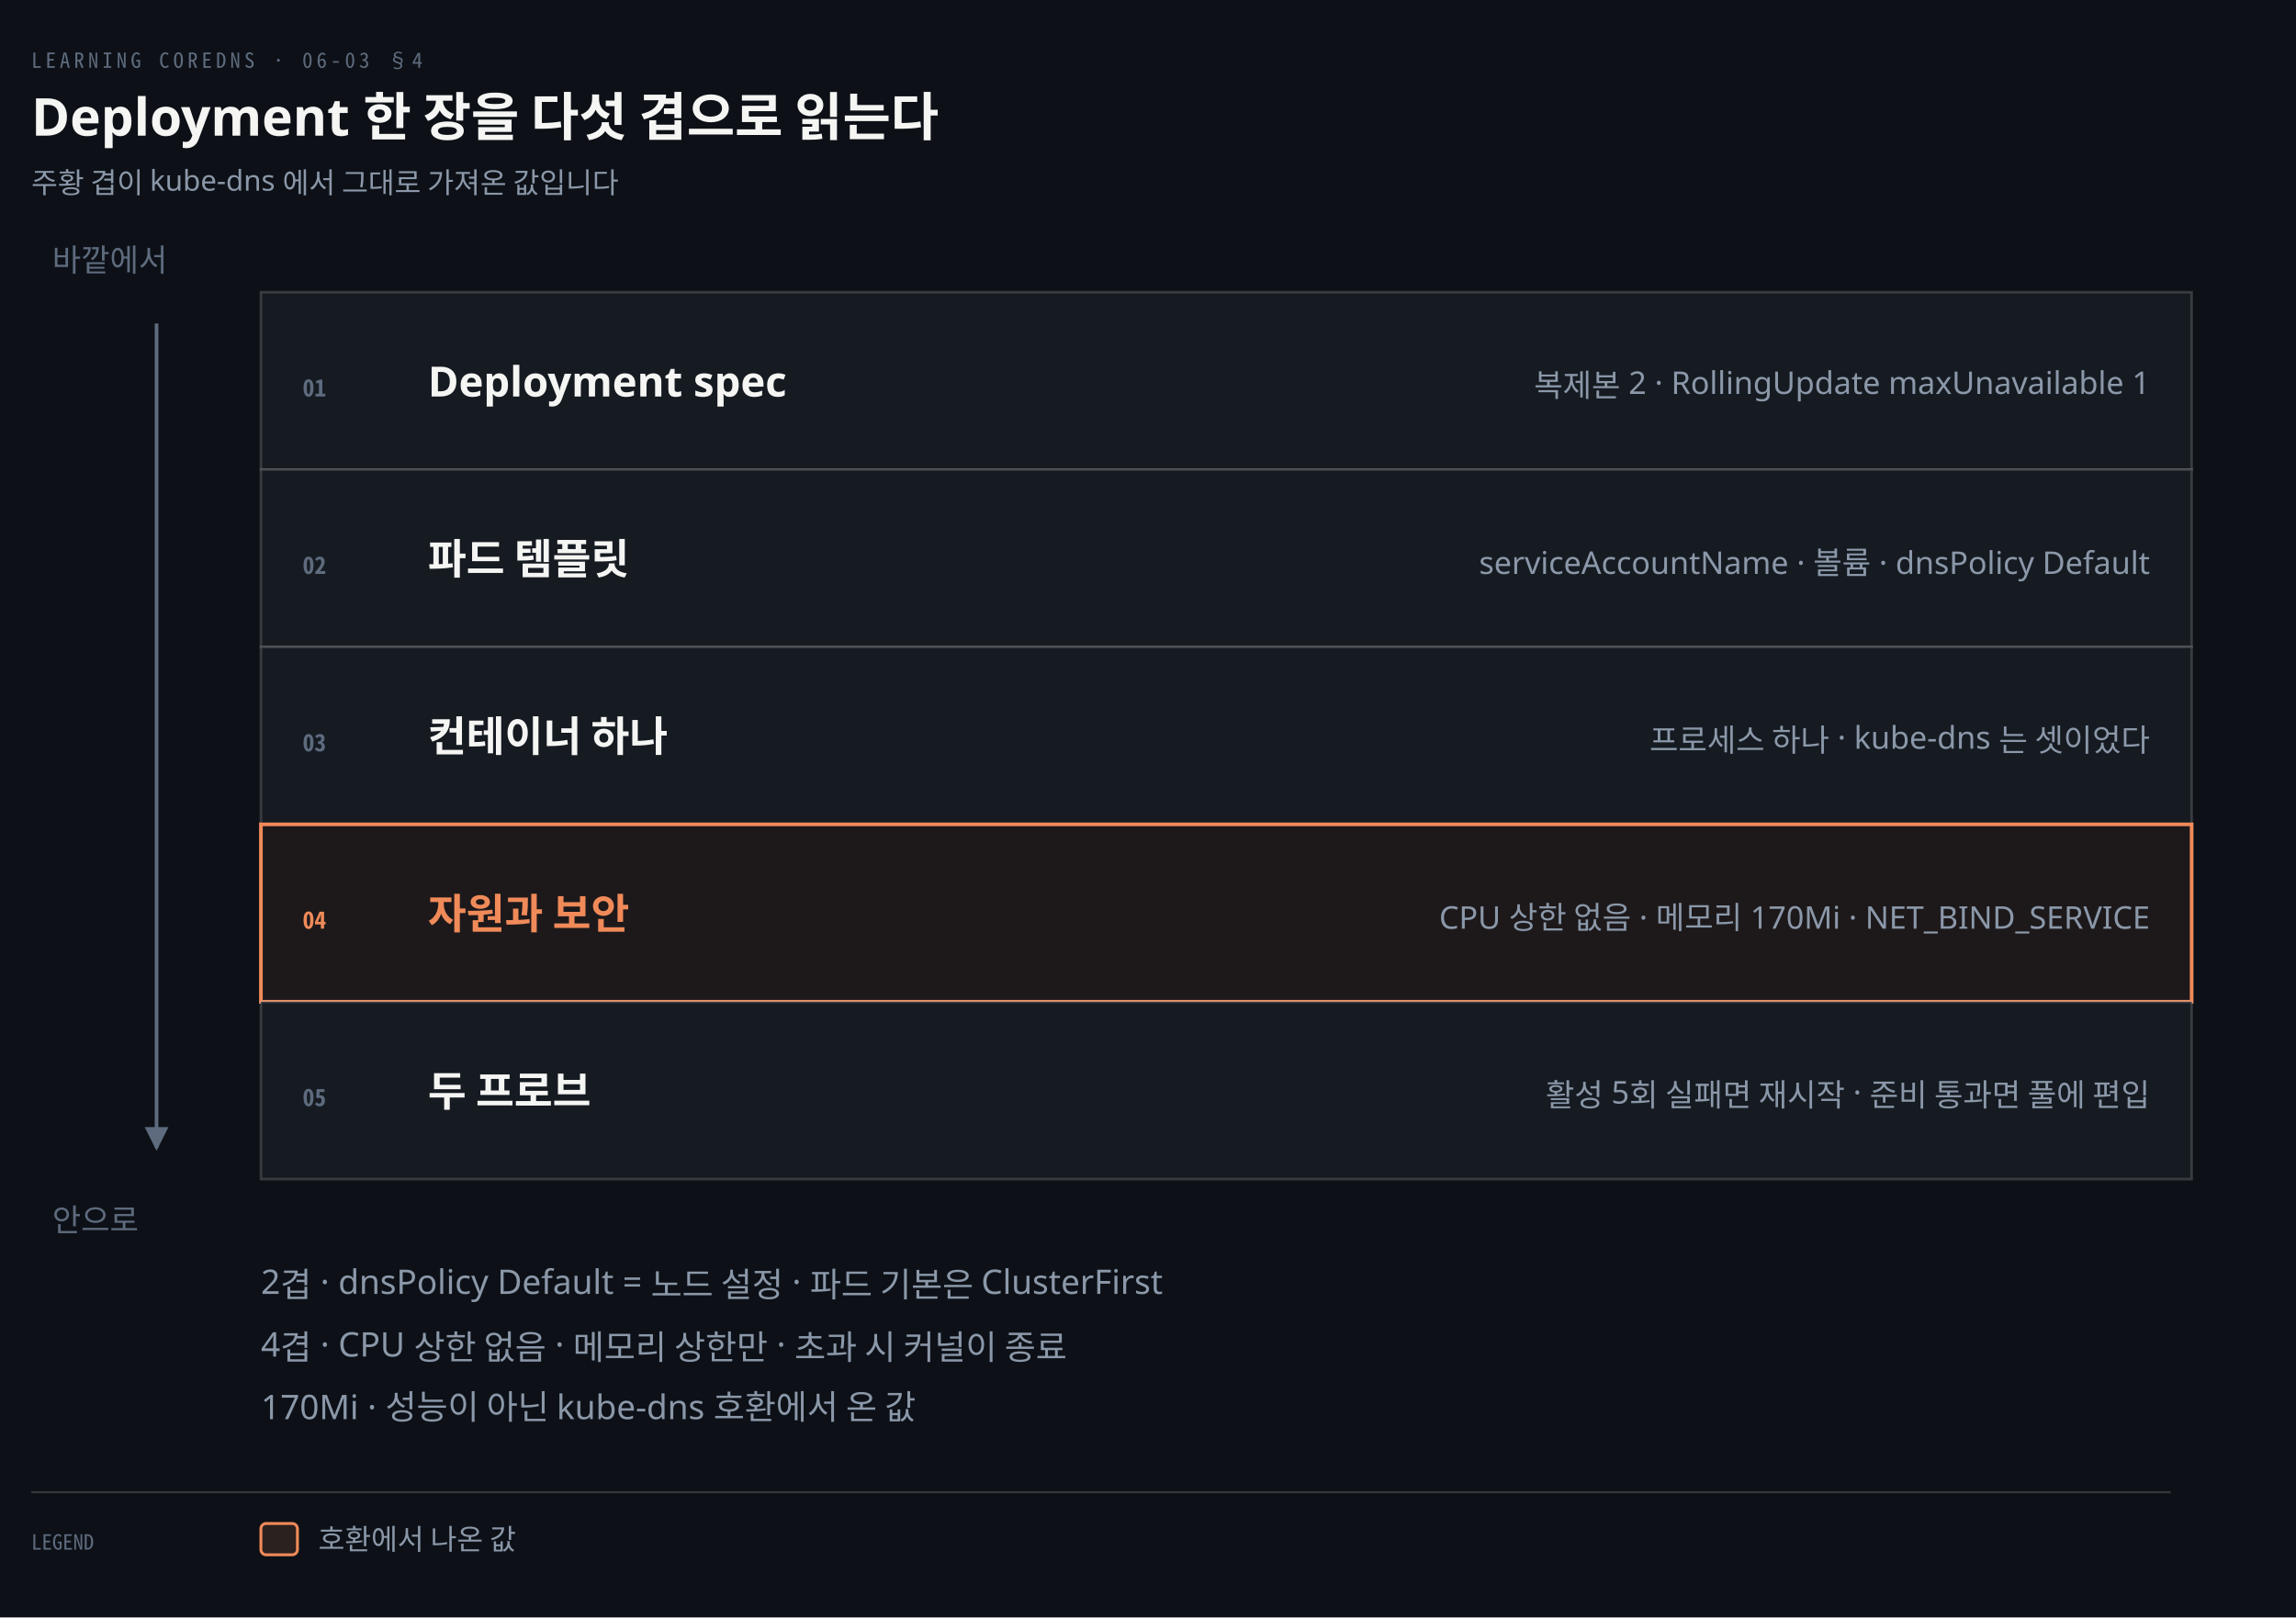
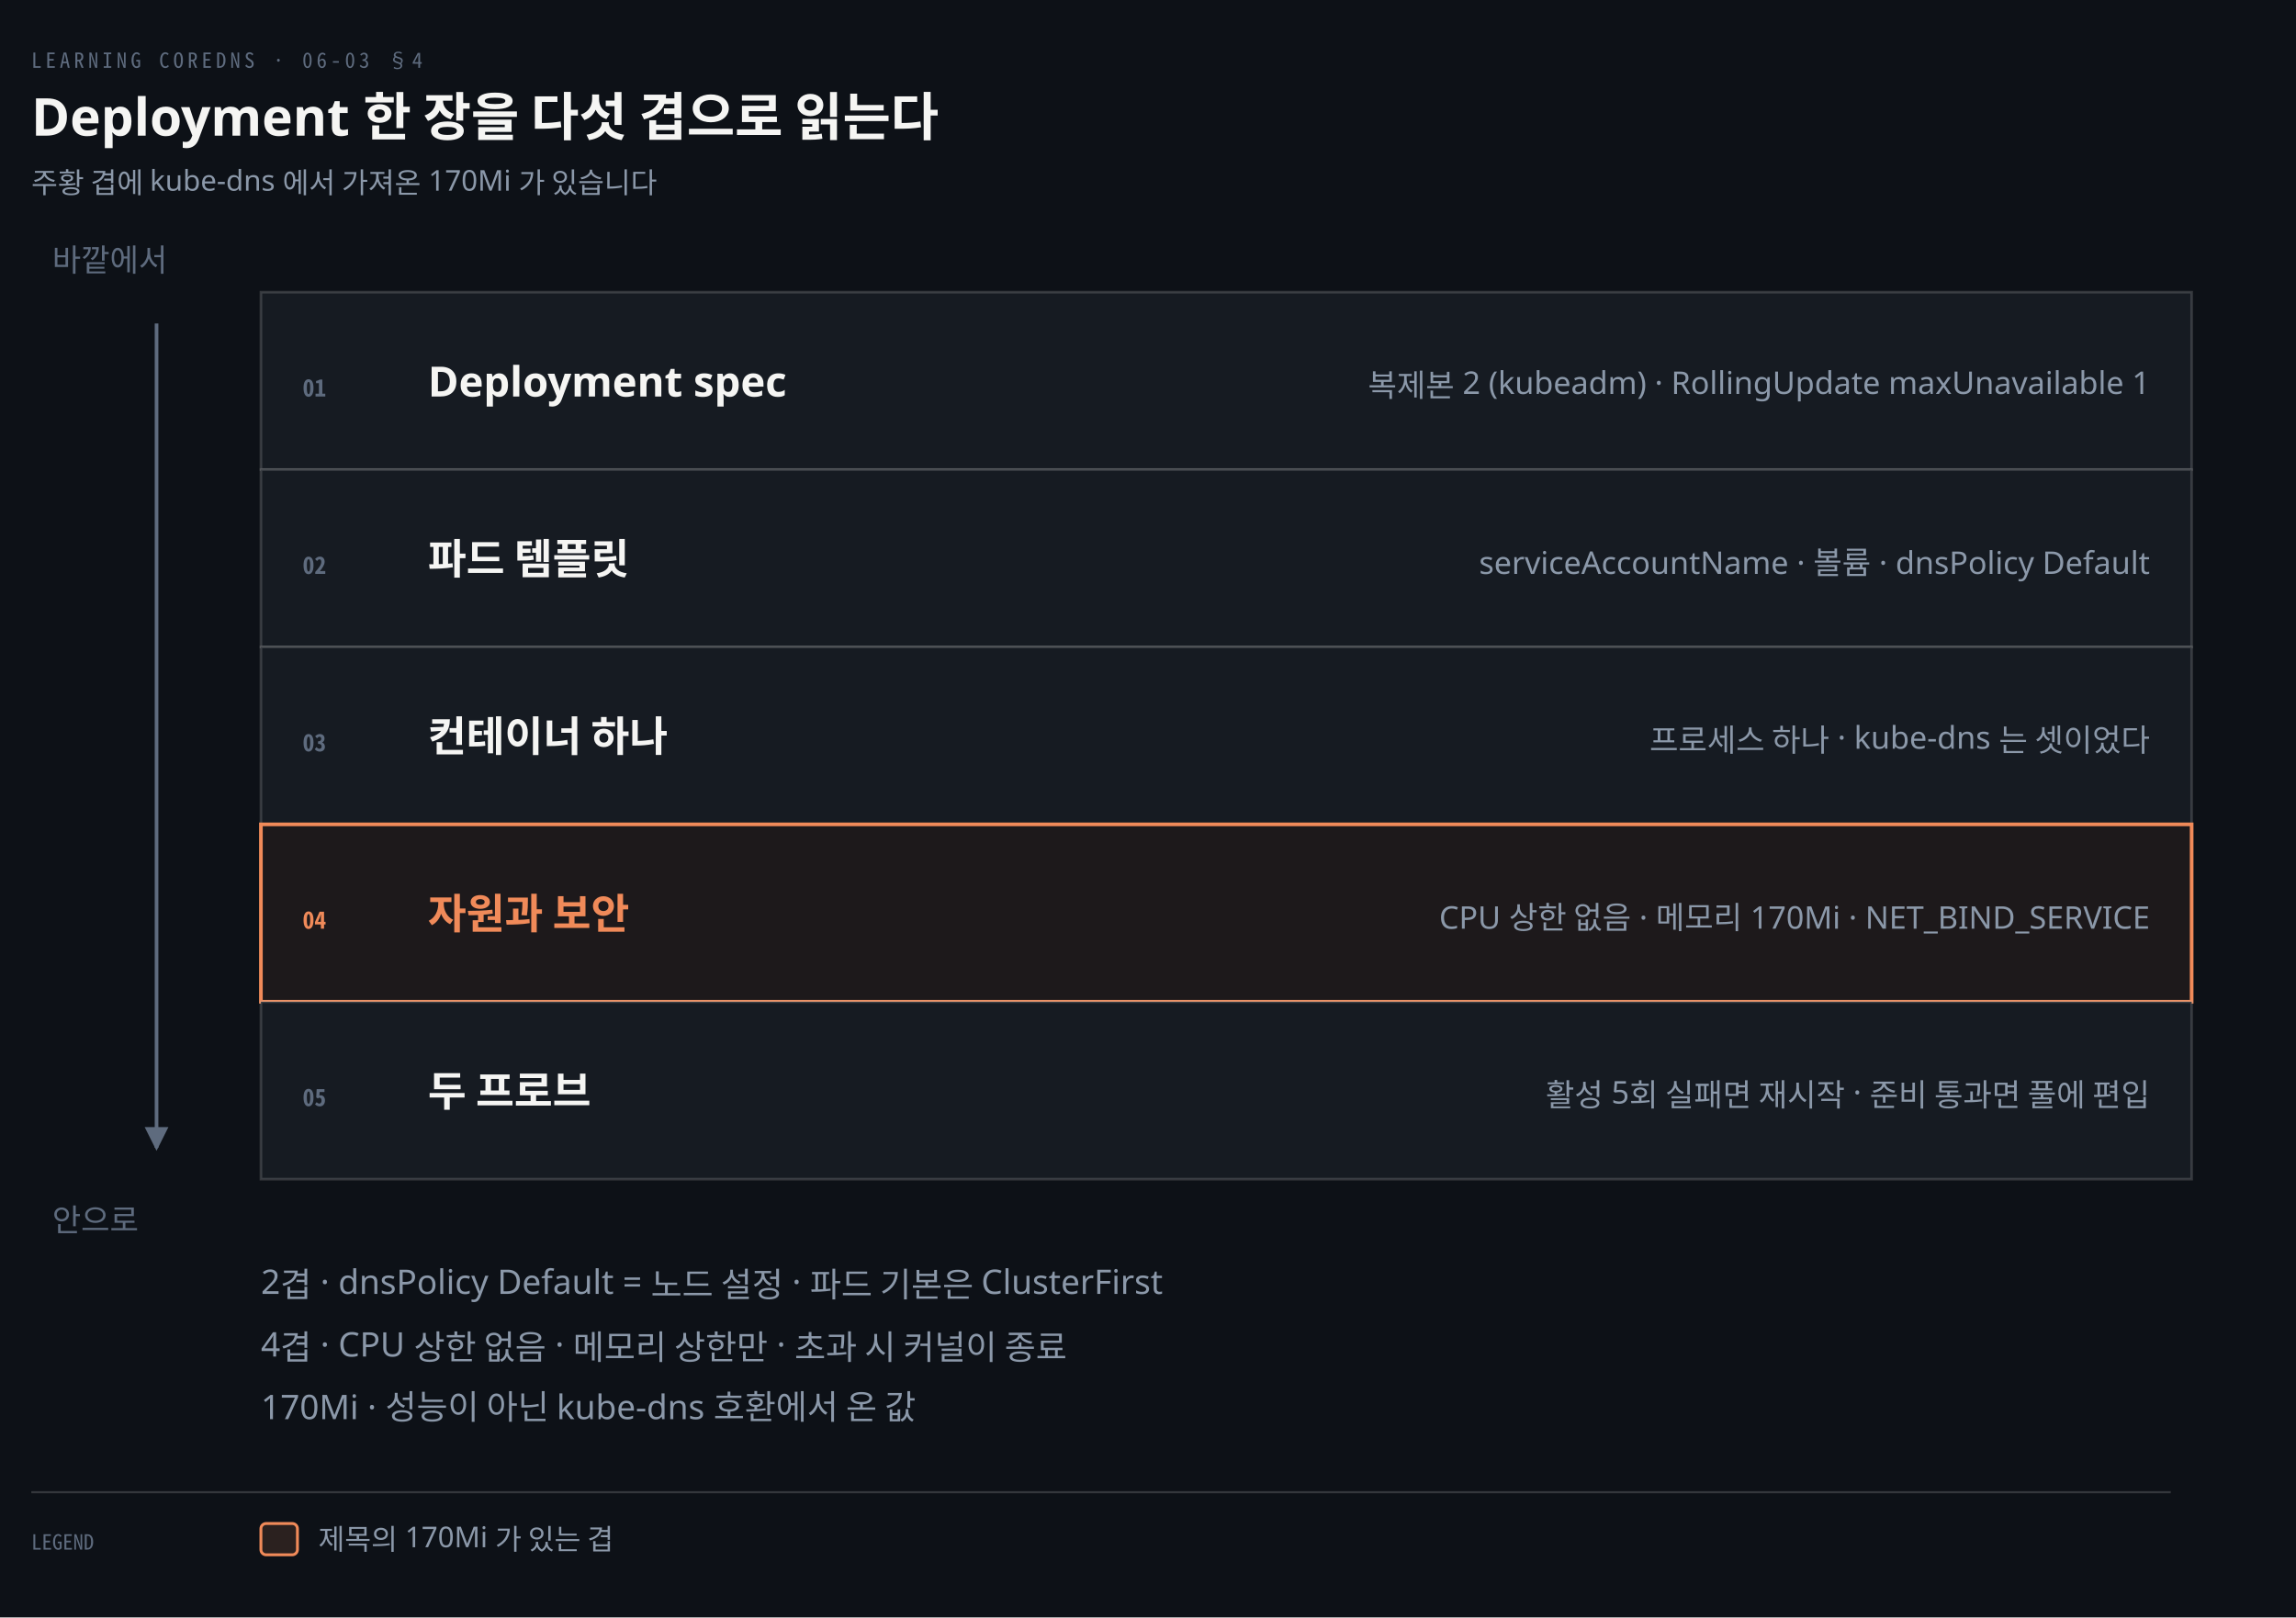
<svg xmlns="http://www.w3.org/2000/svg" viewBox="0 0 880 620" width="100%" role="img" aria-labelledby="dt dd">
  <defs>
    <marker id="ar" viewBox="0 0 8 8" refX="7" refY="4" markerWidth="6.5" markerHeight="6.5" orient="auto">
      <path d="M0 0 L8 4 L0 8 z" fill="#8B98A9" />
    </marker>
    <marker id="ok" viewBox="0 0 8 8" refX="7" refY="4" markerWidth="6.5" markerHeight="6.5" orient="auto">
      <path d="M0 0 L8 4 L0 8 z" fill="#3FB98C" />
    </marker>
    <marker id="warn" viewBox="0 0 8 8" refX="7" refY="4" markerWidth="6.5" markerHeight="6.5" orient="auto">
      <path d="M0 0 L8 4 L0 8 z" fill="#E3B341" />
    </marker>
    <marker id="bad" viewBox="0 0 8 8" refX="7" refY="4" markerWidth="6.5" markerHeight="6.5" orient="auto">
      <path d="M0 0 L8 4 L0 8 z" fill="#F0616D" />
    </marker>
    <marker id="info" viewBox="0 0 8 8" refX="7" refY="4" markerWidth="6.5" markerHeight="6.5" orient="auto">
      <path d="M0 0 L8 4 L0 8 z" fill="#6A95D8" />
    </marker>
    <marker id="acc" viewBox="0 0 8 8" refX="7" refY="4" markerWidth="6.5" markerHeight="6.5" orient="auto">
      <path d="M0 0 L8 4 L0 8 z" fill="#F08A59" />
    </marker>
    <marker id="soft" viewBox="0 0 8 8" refX="7" refY="4" markerWidth="6.5" markerHeight="6.5" orient="auto">
      <path d="M0 0 L8 4 L0 8 z" fill="#5E6B7E" />
    </marker>
  </defs>
  <rect width="880" height="620" fill="#0D1117" />
  <text x="12" y="26" font-family="'Geist Mono','Noto Sans Mono CJK KR',monospace" font-size="8" letter-spacing="0.18em" fill="#5E6B7E">LEARNING COREDNS · 06-03 §4</text>
  <text x="12" y="52" font-family="'Geist','Apple SD Gothic Neo','Noto Sans KR','Malgun Gothic',sans-serif" font-size="20" font-weight="600" fill="#F5F5F3">Deployment 한 장을 다섯 겹으로 읽는다</text>
-   <text x="12" y="74" font-family="'Geist','Apple SD Gothic Neo','Noto Sans KR','Malgun Gothic',sans-serif" font-size="11" fill="#8B98A9">주황 겹이 kube-dns 에서 그대로 가져온 값입니다</text>
+   <text x="12" y="74" font-family="'Geist','Apple SD Gothic Neo','Noto Sans KR','Malgun Gothic',sans-serif" font-size="11" fill="#8B98A9">주황 겹에 kube-dns 에서 가져온 170Mi 가 있습니다</text>
  <rect x="100" y="112" width="740" height="68" rx="0" fill="#161B22" stroke="rgba(191,192,192,0.22)" stroke-width="1.0" />
  <text x="116" y="152" text-anchor="start" font-family="'Geist Mono','Noto Sans Mono CJK KR',monospace" font-size="9" font-weight="600" fill="#5E6B7E">01</text>
  <text x="164" y="152" text-anchor="start" font-family="'Geist','Apple SD Gothic Neo','Noto Sans KR','Malgun Gothic',sans-serif" font-size="16" font-weight="600" fill="#F5F5F3">Deployment spec</text>
-   <text x="824" y="152" text-anchor="end" font-family="'Geist','Apple SD Gothic Neo','Noto Sans KR','Malgun Gothic',sans-serif" font-size="12" font-weight="400" fill="#8B98A9">복제본 2 · RollingUpdate maxUnavailable 1</text>
+   <text x="824" y="152" text-anchor="end" font-family="'Geist','Apple SD Gothic Neo','Noto Sans KR','Malgun Gothic',sans-serif" font-size="12" font-weight="400" fill="#8B98A9">복제본 2 (kubeadm) · RollingUpdate maxUnavailable 1</text>
  <rect x="100" y="180" width="740" height="68" rx="0" fill="#161B22" stroke="rgba(191,192,192,0.22)" stroke-width="1.0" />
  <text x="116" y="220" text-anchor="start" font-family="'Geist Mono','Noto Sans Mono CJK KR',monospace" font-size="9" font-weight="600" fill="#5E6B7E">02</text>
  <text x="164" y="220" text-anchor="start" font-family="'Geist','Apple SD Gothic Neo','Noto Sans KR','Malgun Gothic',sans-serif" font-size="16" font-weight="600" fill="#F5F5F3">파드 템플릿</text>
  <text x="824" y="220" text-anchor="end" font-family="'Geist','Apple SD Gothic Neo','Noto Sans KR','Malgun Gothic',sans-serif" font-size="12" font-weight="400" fill="#8B98A9">serviceAccountName · 볼륨 · dnsPolicy Default</text>
  <rect x="100" y="248" width="740" height="68" rx="0" fill="#161B22" stroke="rgba(191,192,192,0.22)" stroke-width="1.0" />
  <text x="116" y="288" text-anchor="start" font-family="'Geist Mono','Noto Sans Mono CJK KR',monospace" font-size="9" font-weight="600" fill="#5E6B7E">03</text>
  <text x="164" y="288" text-anchor="start" font-family="'Geist','Apple SD Gothic Neo','Noto Sans KR','Malgun Gothic',sans-serif" font-size="16" font-weight="600" fill="#F5F5F3">컨테이너 하나</text>
  <text x="824" y="288" text-anchor="end" font-family="'Geist','Apple SD Gothic Neo','Noto Sans KR','Malgun Gothic',sans-serif" font-size="12" font-weight="400" fill="#8B98A9">프로세스 하나 · kube-dns 는 셋이었다</text>
  <rect x="100" y="316" width="740" height="68" rx="0" fill="#F08A5912" stroke="#F08A59" stroke-width="1.4" />
  <text x="116" y="356" text-anchor="start" font-family="'Geist Mono','Noto Sans Mono CJK KR',monospace" font-size="9" font-weight="600" fill="#F08A59">04</text>
  <text x="164" y="356" text-anchor="start" font-family="'Geist','Apple SD Gothic Neo','Noto Sans KR','Malgun Gothic',sans-serif" font-size="16" font-weight="600" fill="#F08A59">자원과 보안</text>
  <text x="824" y="356" text-anchor="end" font-family="'Geist','Apple SD Gothic Neo','Noto Sans KR','Malgun Gothic',sans-serif" font-size="12" font-weight="400" fill="#8B98A9">CPU 상한 없음 · 메모리 170Mi · NET_BIND_SERVICE</text>
  <rect x="100" y="384" width="740" height="68" rx="0" fill="#161B22" stroke="rgba(191,192,192,0.22)" stroke-width="1.0" />
  <text x="116" y="424" text-anchor="start" font-family="'Geist Mono','Noto Sans Mono CJK KR',monospace" font-size="9" font-weight="600" fill="#5E6B7E">05</text>
  <text x="164" y="424" text-anchor="start" font-family="'Geist','Apple SD Gothic Neo','Noto Sans KR','Malgun Gothic',sans-serif" font-size="16" font-weight="600" fill="#F5F5F3">두 프로브</text>
  <text x="824" y="424" text-anchor="end" font-family="'Geist','Apple SD Gothic Neo','Noto Sans KR','Malgun Gothic',sans-serif" font-size="12" font-weight="400" fill="#8B98A9">활성 5회 실패면 재시작 · 준비 통과면 풀에 편입</text>
  <path d="M 60 124 L 60 440" fill="none" stroke="#5E6B7E" stroke-width="1.4" marker-end="url(#soft)" />
  <text x="20" y="104" text-anchor="start" font-family="'Geist','Apple SD Gothic Neo','Noto Sans KR','Malgun Gothic',sans-serif" font-size="12" font-weight="400" fill="#5E6B7E">바깥에서</text>
  <text x="20" y="472" text-anchor="start" font-family="'Geist','Apple SD Gothic Neo','Noto Sans KR','Malgun Gothic',sans-serif" font-size="12" font-weight="400" fill="#5E6B7E">안으로</text>
  <text x="100" y="496" text-anchor="start" font-family="'Geist','Apple SD Gothic Neo','Noto Sans KR','Malgun Gothic',sans-serif" font-size="13" font-weight="400" fill="#8B98A9">2겹 · dnsPolicy Default = 노드 설정 · 파드 기본은 ClusterFirst</text>
  <text x="100" y="520" text-anchor="start" font-family="'Geist','Apple SD Gothic Neo','Noto Sans KR','Malgun Gothic',sans-serif" font-size="13" font-weight="400" fill="#8B98A9">4겹 · CPU 상한 없음 · 메모리 상한만 · 초과 시 커널이 종료</text>
  <text x="100" y="544" text-anchor="start" font-family="'Geist','Apple SD Gothic Neo','Noto Sans KR','Malgun Gothic',sans-serif" font-size="13" font-weight="400" fill="#8B98A9">170Mi · 성능이 아닌 kube-dns 호환에서 온 값</text>
  <line x1="12" y1="572" x2="832" y2="572" stroke="rgba(191,192,192,0.22)" stroke-width="0.8" />
  <text x="12" y="594" text-anchor="start" font-family="'Geist Mono','Noto Sans Mono CJK KR',monospace" font-size="8" font-weight="400" fill="#5E6B7E">LEGEND</text>
  <rect x="100" y="584" width="14" height="12" rx="2" fill="#F08A5922" stroke="#F08A59" stroke-width="1.1" />
-   <text x="122" y="594" text-anchor="start" font-family="'Geist','Apple SD Gothic Neo','Noto Sans KR','Malgun Gothic',sans-serif" font-size="11" font-weight="400" fill="#8B98A9">호환에서 나온 값</text>
+   <text x="122" y="594" text-anchor="start" font-family="'Geist','Apple SD Gothic Neo','Noto Sans KR','Malgun Gothic',sans-serif" font-size="11" font-weight="400" fill="#8B98A9">제목의 170Mi 가 있는 겹</text>
</svg>
